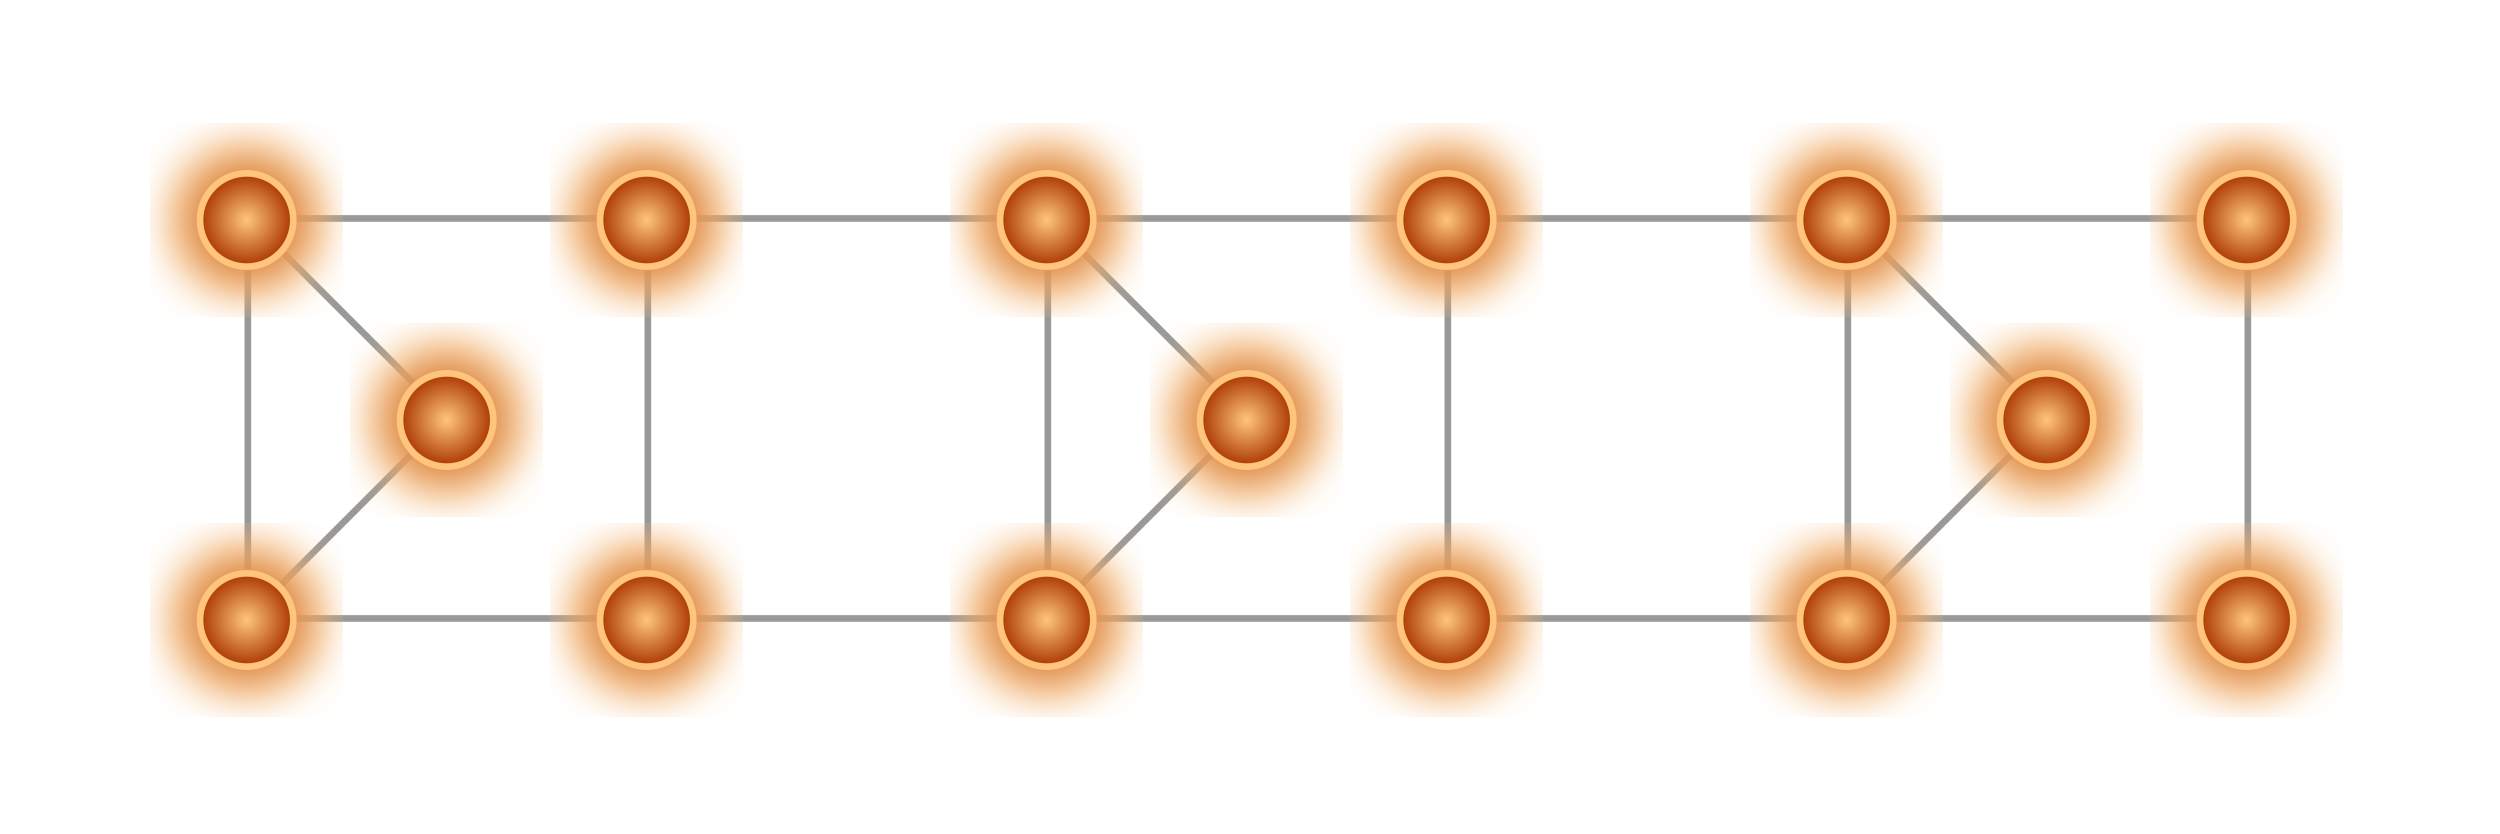
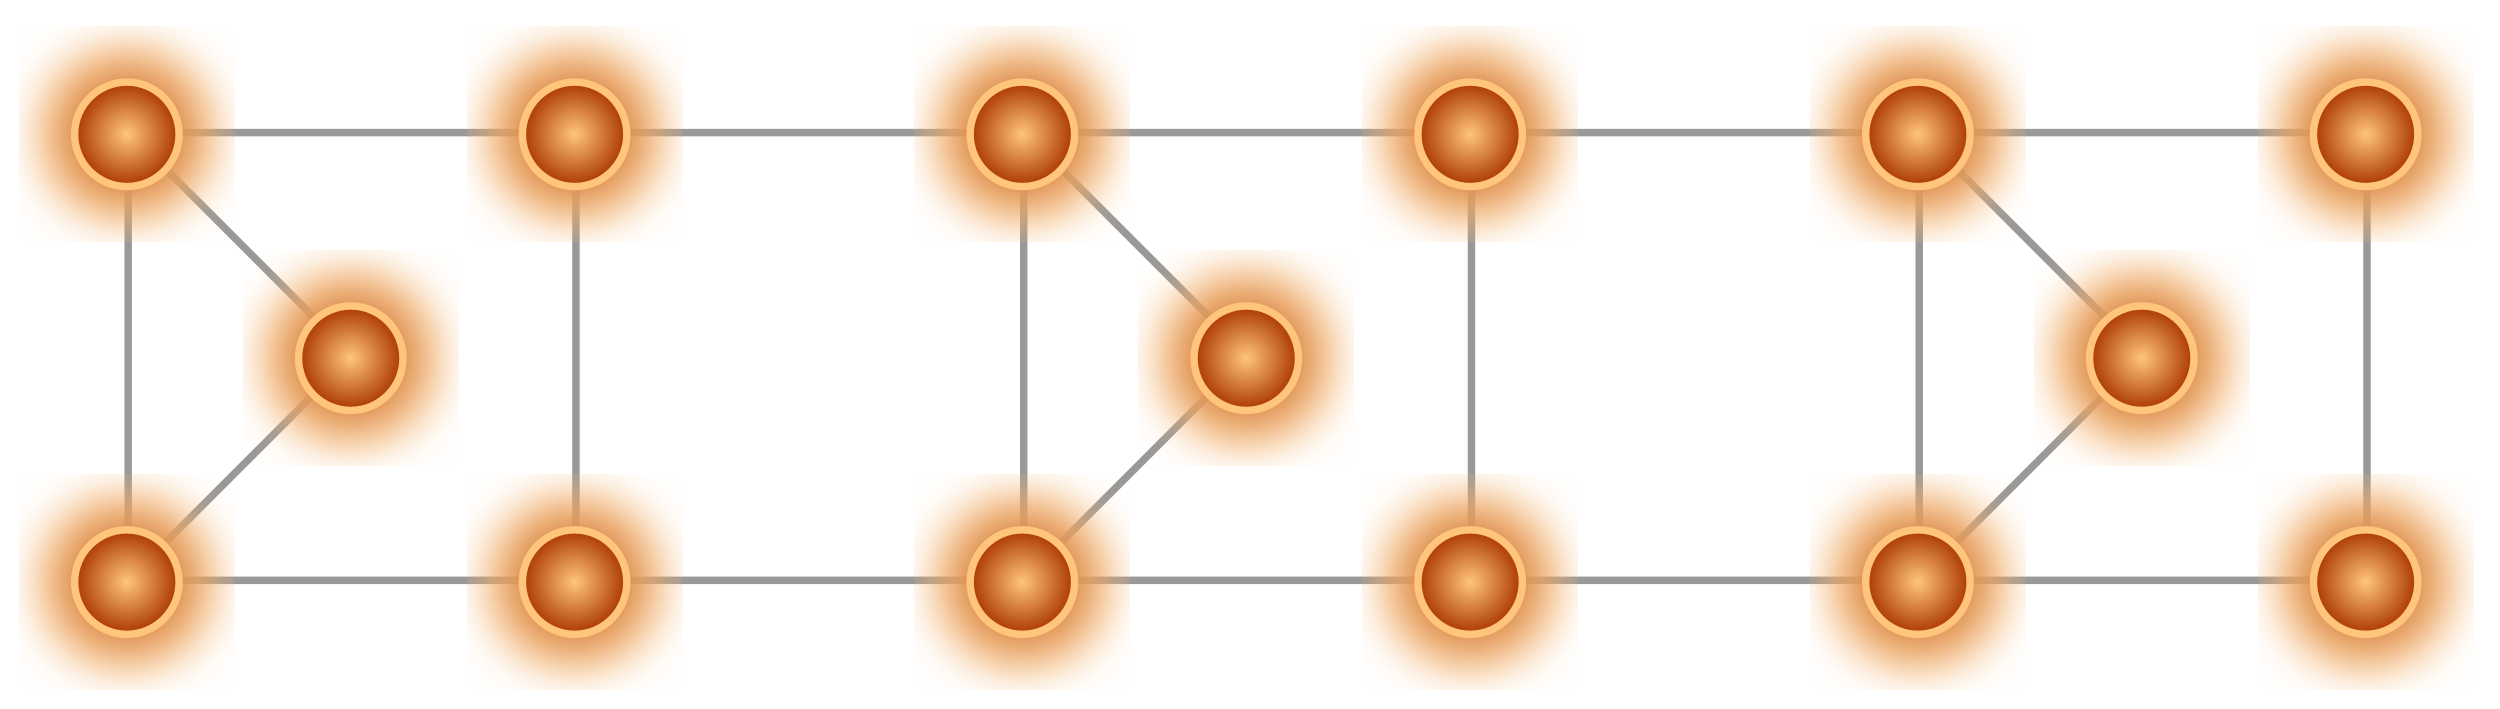
- <svg xmlns="http://www.w3.org/2000/svg" height="125" width="375" class="skills" version="1.1">
+ <svg xmlns="http://www.w3.org/2000/svg" version="1.1" class="skills" viewBox="20 15 335 95">
  <defs>
    <filter id="bigBlur">
      <feGaussianBlur stdDeviation="3" />
    </filter>
    <radialGradient id="bigBlurGradient">
      <stop stop-color="#aa3600" offset="0" />
      <stop stop-color="#ffc57d" offset="1" />
    </radialGradient>
    <radialGradient id="solidGradient">
      <stop stop-color="#ffc57d" offset="0" />
      <stop stop-color="#aa3600" offset="1" />
    </radialGradient>
  </defs>
  <path d="m37.177 39.198v47.143m53.572 6.427h-47.143m47.143-60h-47.143m53.571 6.43v47.143m53.571 6.427h-47.143m47.143-60h-47.143m53.573 6.43v47.143m53.57 6.427h-47.143m47.143-60h-47.143m53.573 6.43v47.143m53.57 6.427h-47.143m47.143-60h-47.143m53.573 6.43v47.143m53.57 6.427h-47.143m47.143-60h-47.143m53.573 6.43v47.143m-295.3-49.023 20.67 20.67m-20.67 30 20.67-20.67m99.335-30 20.67 20.67m-20.67 30 20.67-20.67m99.33-30 20.67 20.67m-20.67 30 20.67-20.67" stroke="#999" fill="none" />
  <g id="Reliable" transform="translate(37, 33)">
    <circle r="12" fill="url(#bigBlurGradient)" filter="url(#bigBlur)" />
    <circle r="7" fill="url(#solidGradient)" />
    <circle r="7" fill="none" stroke="#ffc57d" stroke-width="1" />
  </g>
  <g id="Trustworthy" transform="translate(37, 93)">
    <circle r="12" fill="url(#bigBlurGradient)" filter="url(#bigBlur)" />
    <circle r="7" fill="url(#solidGradient)" />
    <circle r="7" fill="none" stroke="#ffc57d" stroke-width="1" />
  </g>
  <g id="Stoic" transform="translate(97, 33)">
    <circle r="12" fill="url(#bigBlurGradient)" filter="url(#bigBlur)" />
    <circle r="7" fill="url(#solidGradient)" />
    <circle r="7" fill="none" stroke="#ffc57d" stroke-width="1" />
  </g>
  <g id="WeatherEye" transform="translate(97, 93)">
    <circle r="12" fill="url(#bigBlurGradient)" filter="url(#bigBlur)" />
    <circle r="7" fill="url(#solidGradient)" />
    <circle r="7" fill="none" stroke="#ffc57d" stroke-width="1" />
  </g>
  <g id="Trustworthy2" transform="translate(157, 33)">
    <circle r="12" fill="url(#bigBlurGradient)" filter="url(#bigBlur)" />
    <circle r="7" fill="url(#solidGradient)" />
    <circle r="7" fill="none" stroke="#ffc57d" stroke-width="1" />
  </g>
  <g id="Reliable2" transform="translate(157, 93)">
    <circle r="12" fill="url(#bigBlurGradient)" filter="url(#bigBlur)" />
    <circle r="7" fill="url(#solidGradient)" />
    <circle r="7" fill="none" stroke="#ffc57d" stroke-width="1" />
  </g>
  <g id="Navigator" transform="translate(217, 33)">
    <circle r="12" fill="url(#bigBlurGradient)" filter="url(#bigBlur)" />
    <circle r="7" fill="url(#solidGradient)" />
    <circle r="7" fill="none" stroke="#ffc57d" stroke-width="1" />
  </g>
  <g id="Organized" transform="translate(217, 93)">
    <circle r="12" fill="url(#bigBlurGradient)" filter="url(#bigBlur)" />
    <circle r="7" fill="url(#solidGradient)" />
    <circle r="7" fill="none" stroke="#ffc57d" stroke-width="1" />
  </g>
  <g id="Stoic2" transform="translate(277, 33)">
    <circle r="12" fill="url(#bigBlurGradient)" filter="url(#bigBlur)" />
    <circle r="7" fill="url(#solidGradient)" />
    <circle r="7" fill="none" stroke="#ffc57d" stroke-width="1" />
  </g>
  <g id="WeatherEye2" transform="translate(277, 93)">
    <circle r="12" fill="url(#bigBlurGradient)" filter="url(#bigBlur)" />
    <circle r="7" fill="url(#solidGradient)" />
    <circle r="7" fill="none" stroke="#ffc57d" stroke-width="1" />
  </g>
  <g id="Navigator2" transform="translate(337, 33)">
    <circle r="12" fill="url(#bigBlurGradient)" filter="url(#bigBlur)" />
    <circle r="7" fill="url(#solidGradient)" />
    <circle r="7" fill="none" stroke="#ffc57d" stroke-width="1" />
  </g>
  <g id="Organized2" transform="translate(337, 93)">
    <circle r="12" fill="url(#bigBlurGradient)" filter="url(#bigBlur)" />
    <circle r="7" fill="url(#solidGradient)" />
    <circle r="7" fill="none" stroke="#ffc57d" stroke-width="1" />
  </g>
  <g id="Apprentice" transform="translate(67, 63)">
    <circle r="12" fill="url(#bigBlurGradient)" filter="url(#bigBlur)" />
    <circle r="7" fill="url(#solidGradient)" />
    <circle r="7" fill="none" stroke="#ffc57d" stroke-width="1" />
  </g>
  <g id="Journeyman" transform="translate(187, 63)">
    <circle r="12" fill="url(#bigBlurGradient)" filter="url(#bigBlur)" />
    <circle r="7" fill="url(#solidGradient)" />
    <circle r="7" fill="none" stroke="#ffc57d" stroke-width="1" />
  </g>
  <g id="Master" transform="translate(307, 63)">
    <circle r="12" fill="url(#bigBlurGradient)" filter="url(#bigBlur)" />
    <circle r="7" fill="url(#solidGradient)" />
    <circle r="7" fill="none" stroke="#ffc57d" stroke-width="1" />
  </g>
</svg>
